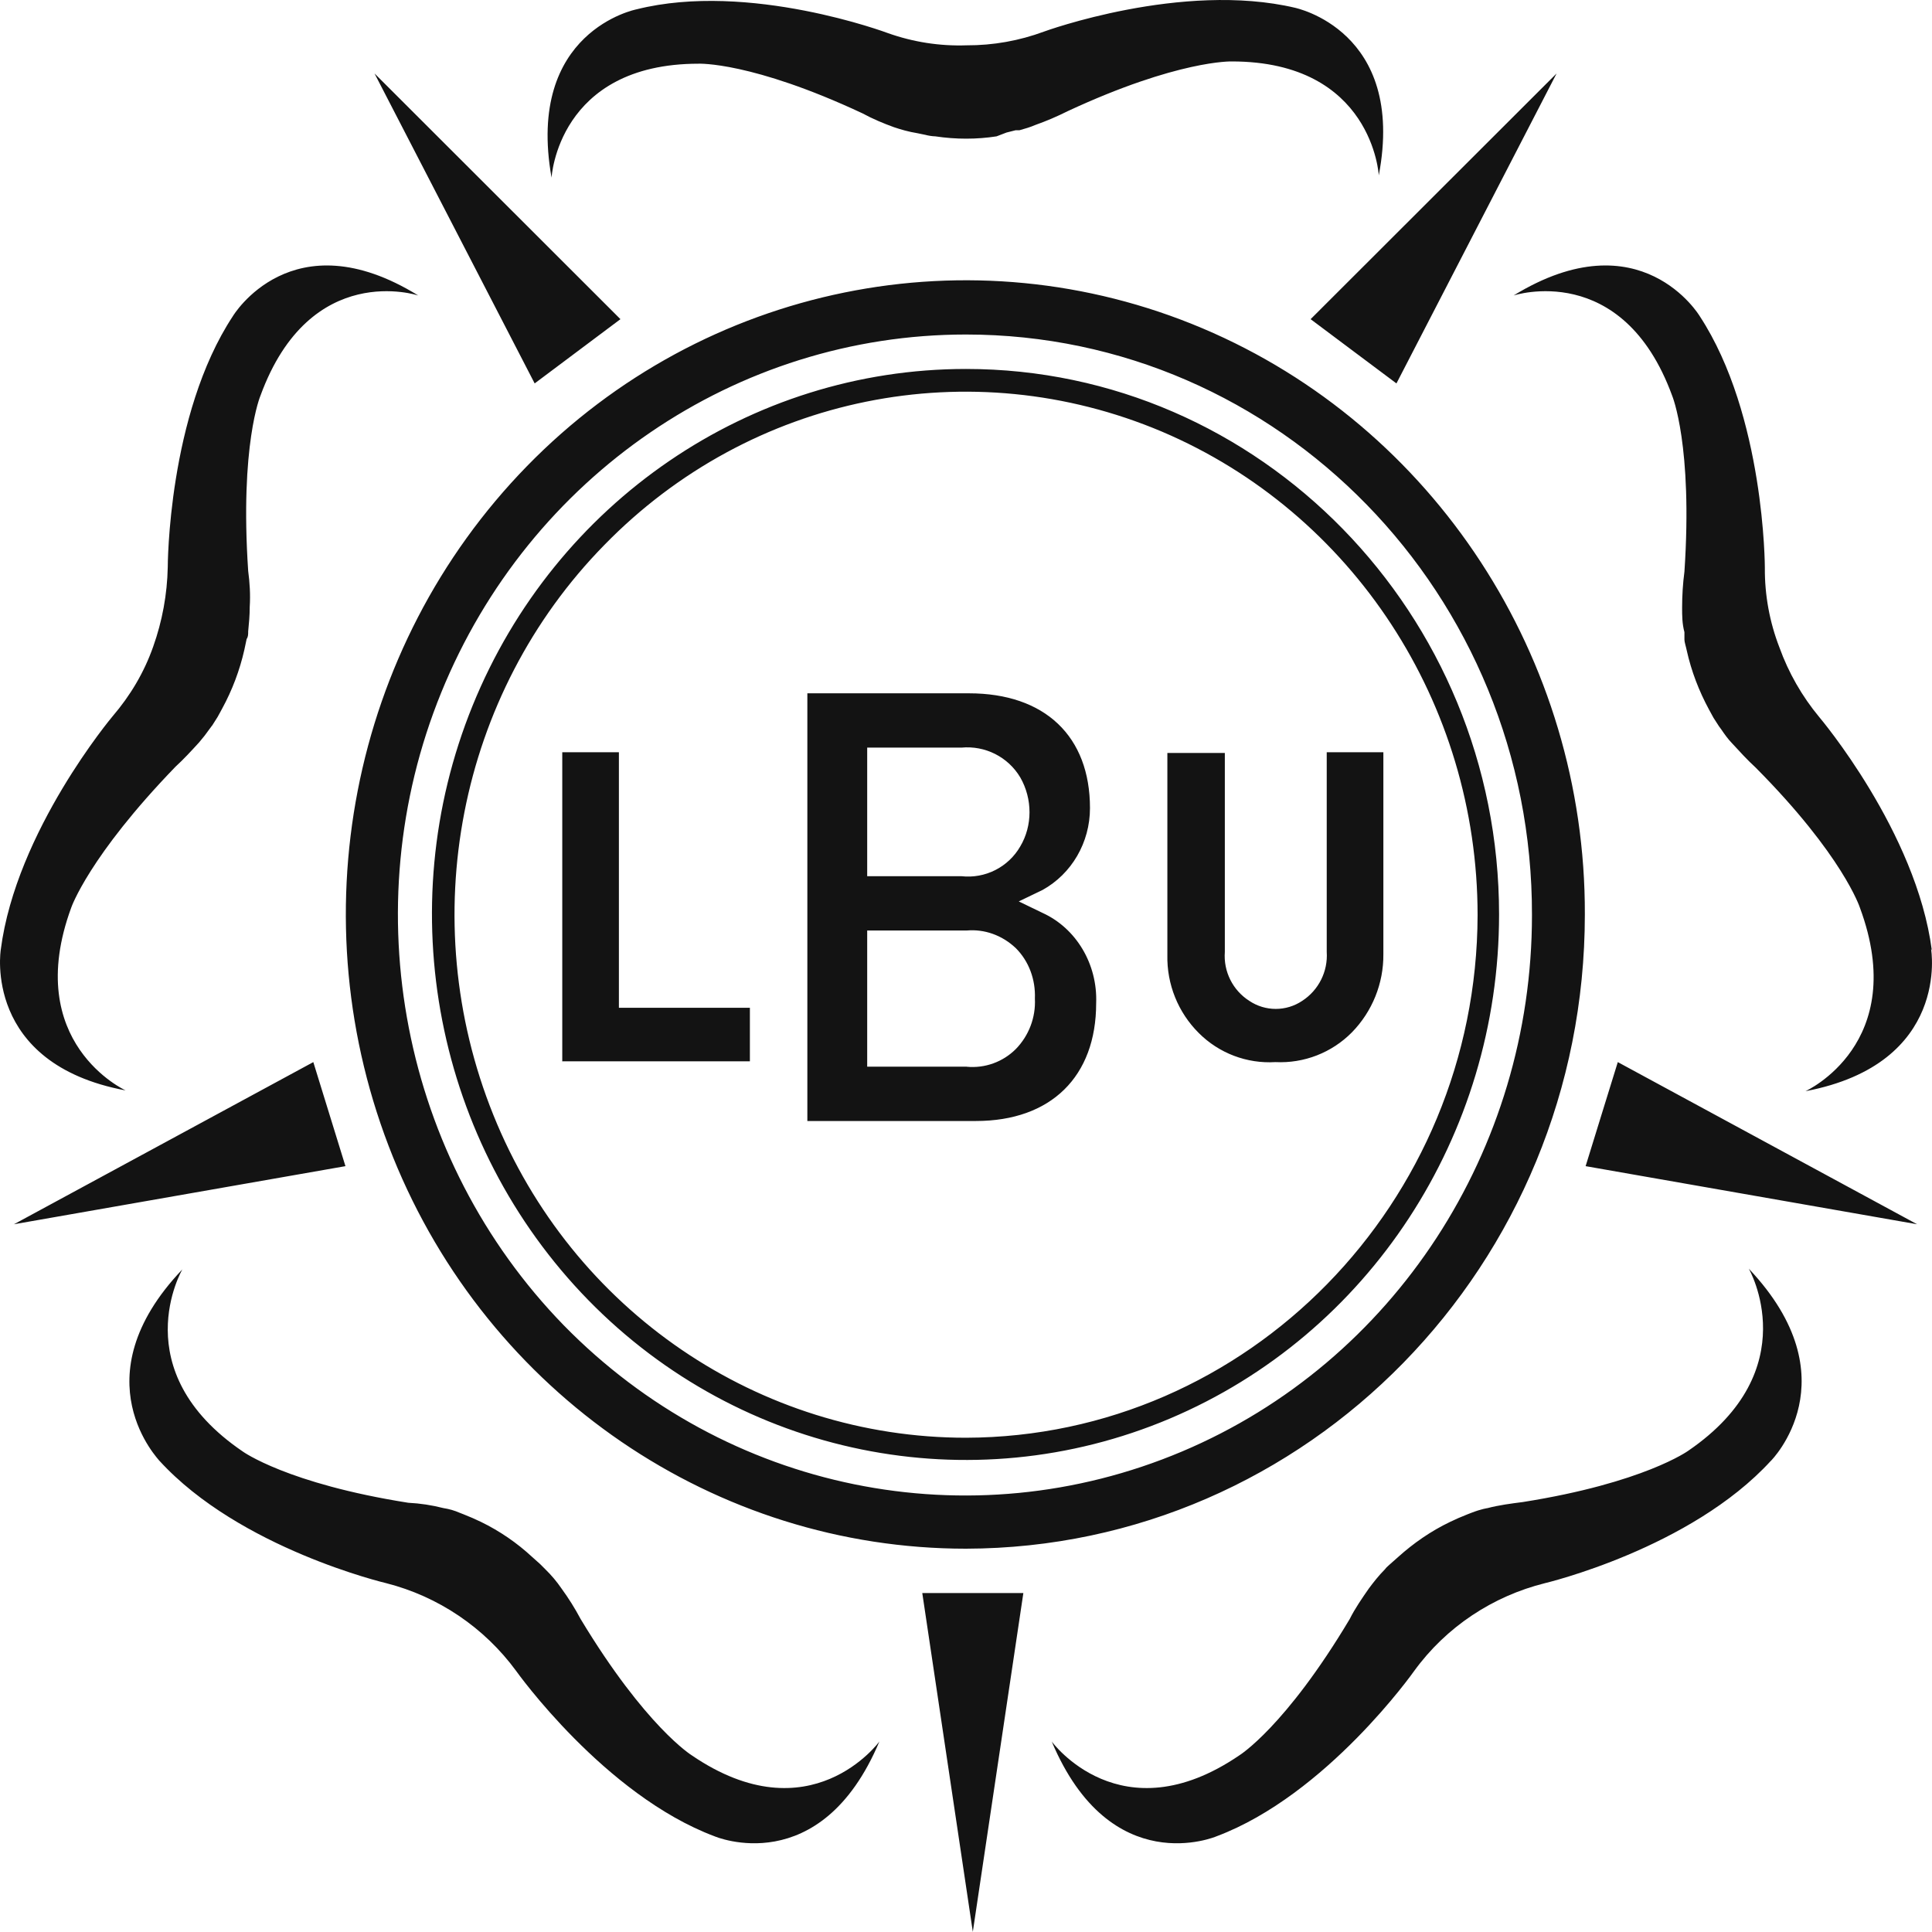
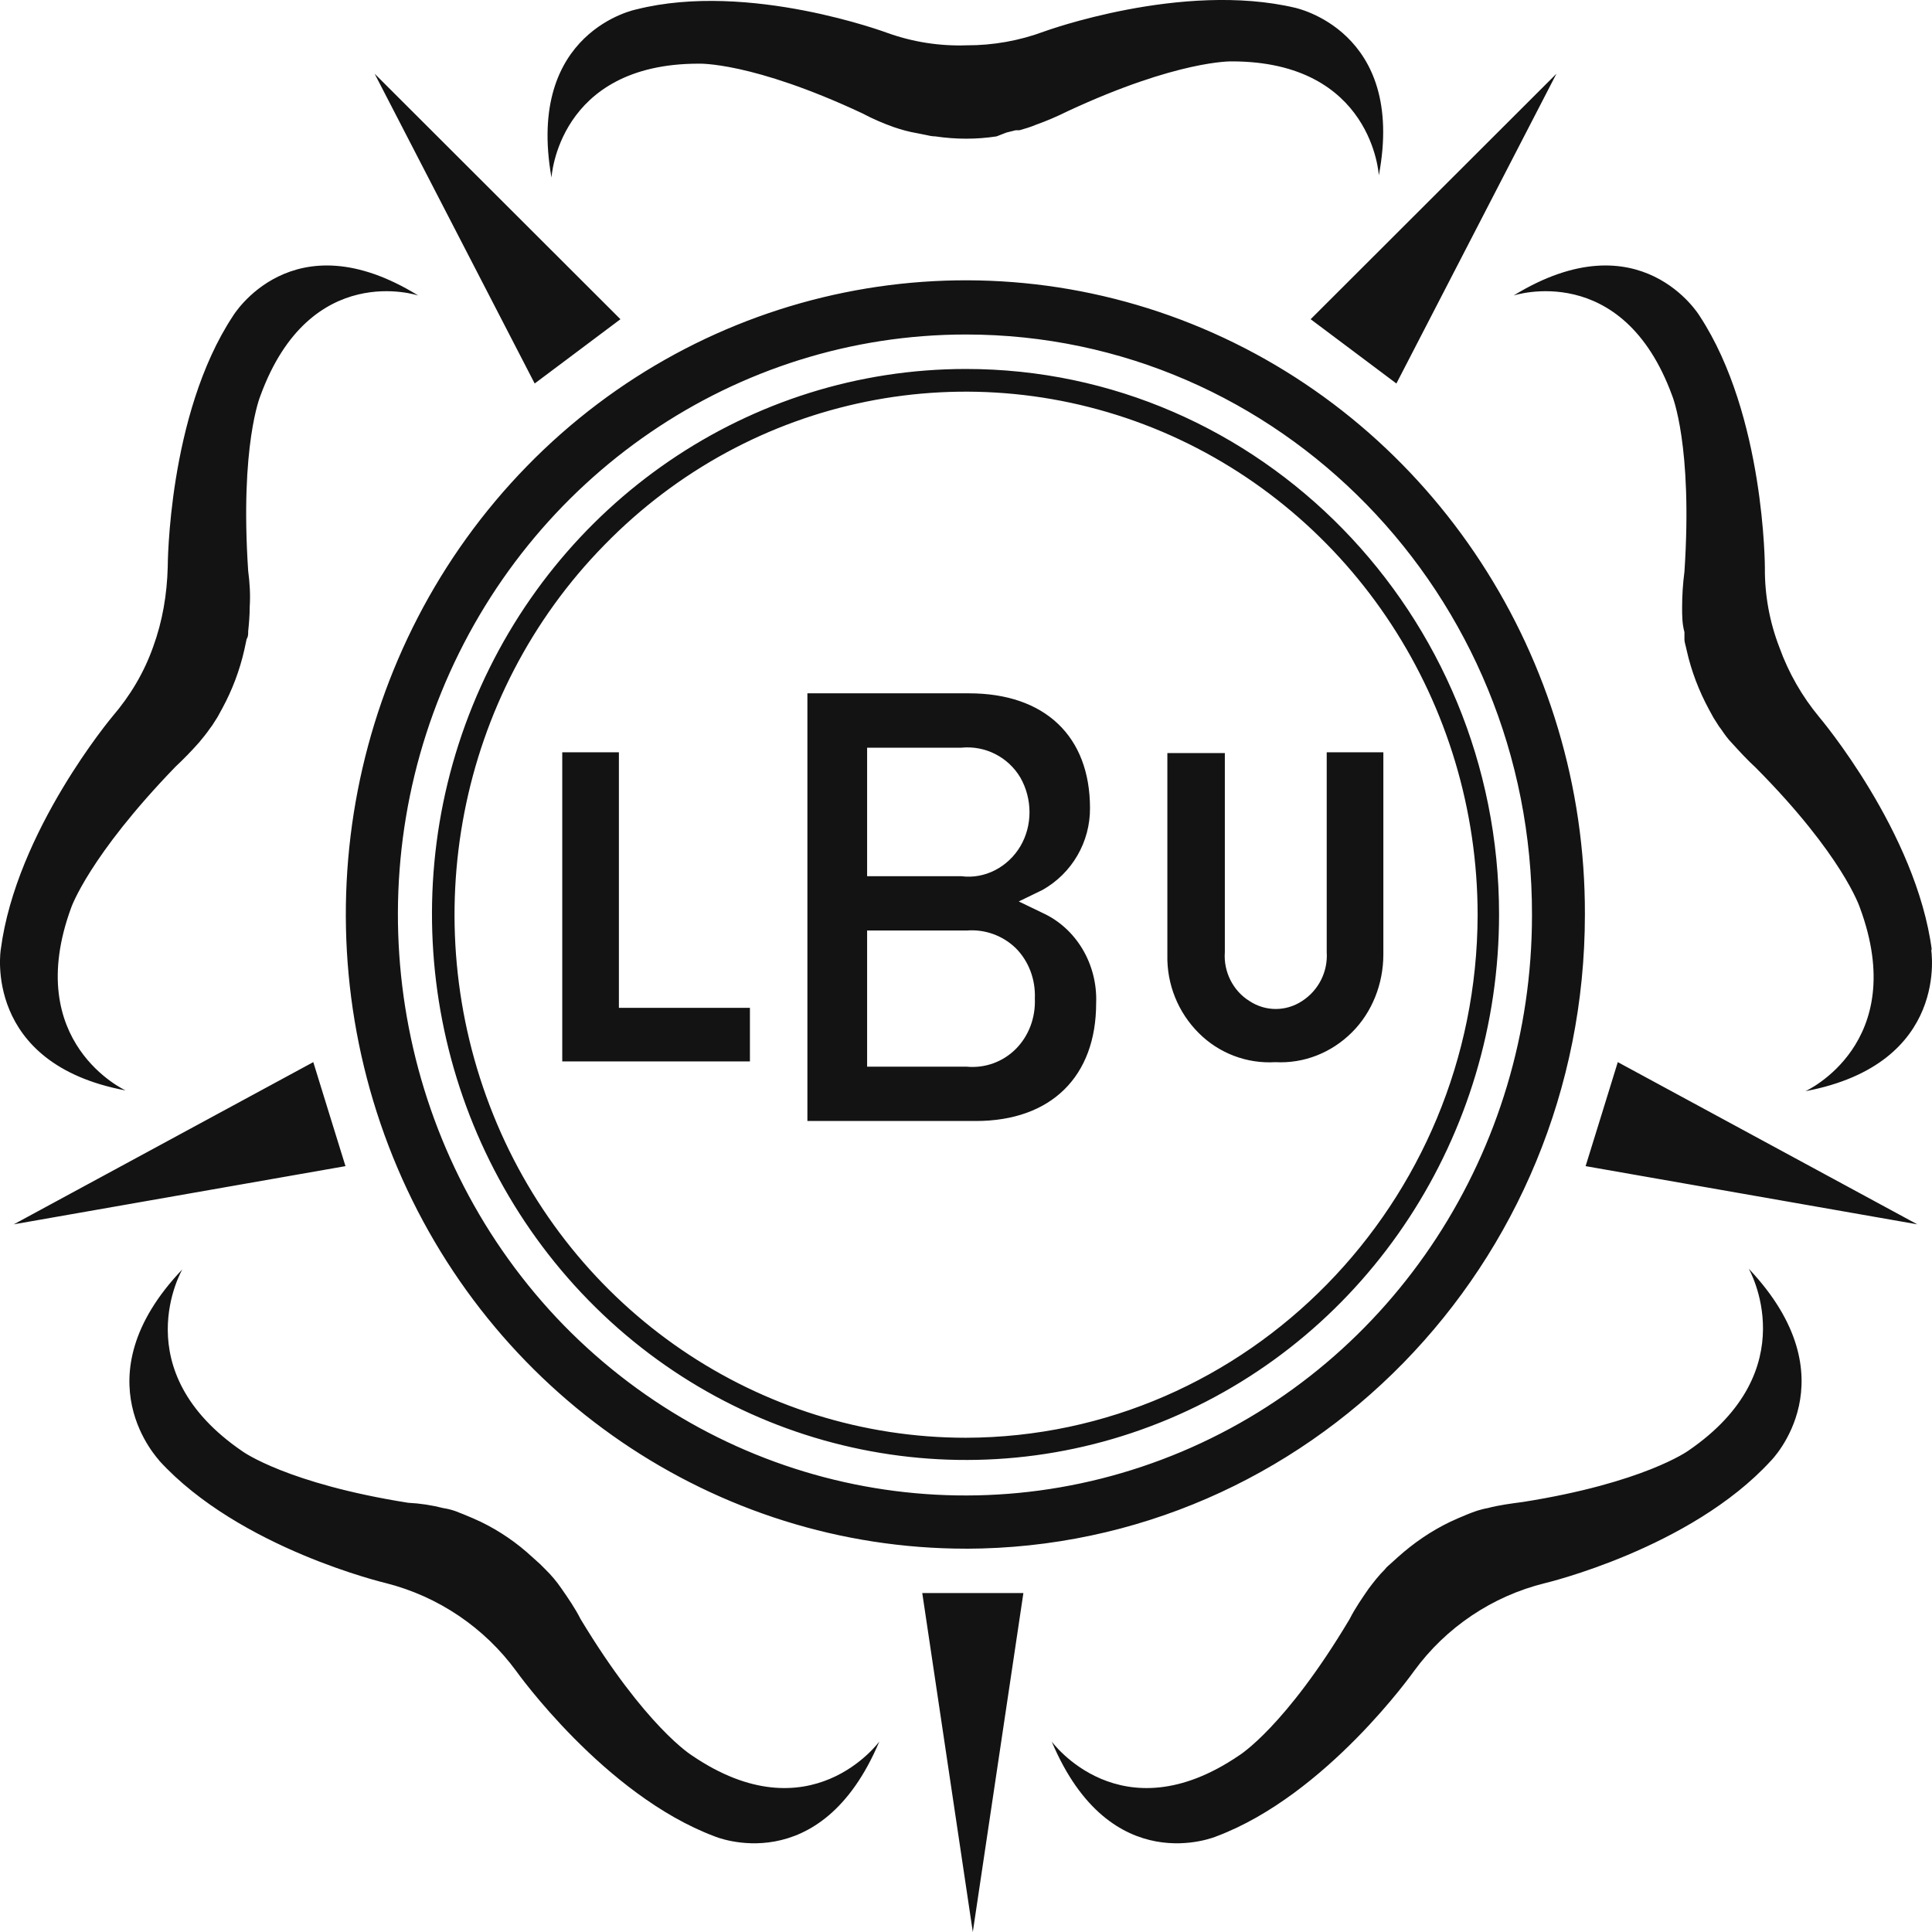
- <svg xmlns="http://www.w3.org/2000/svg" width="35" height="35" fill="none">
-   <path fill="#131313" d="M17.512 19.324H15.71v-2.467h1.803c.32-.028.639.083.889.319.236.236.36.568.346.915a1.22 1.22 0 0 1-.346.914 1.11 1.11 0 0 1-.889.32Zm-1.803-5.78h1.706c.43-.041.847.167 1.069.541.222.388.222.873 0 1.247a1.091 1.091 0 0 1-1.069.541H15.71v-2.328Zm3.177 2.994-.43-.208.43-.207c.528-.292.86-.86.86-1.484 0-1.302-.818-2.079-2.192-2.079h-2.928v7.748h3.053c1.36 0 2.179-.804 2.179-2.134.027-.707-.361-1.358-.972-1.636Zm-8.7 2.703v-5.613h1.026v4.629h2.373v.97h-3.4v.014Zm12.919 0a1.807 1.807 0 0 1-1.388-.527 1.933 1.933 0 0 1-.569-1.413v-3.66h1.041v3.604a.965.965 0 0 0 .444.887.86.86 0 0 0 .957 0 .98.98 0 0 0 .445-.887v-3.617h1.026v3.659a2 2 0 0 1-.569 1.414 1.82 1.82 0 0 1-1.387.54ZM17.499 6.684c-3.914 0-7.438 2.411-8.937 6.098-1.499 3.687-.666 7.942 2.095 10.77 2.762 2.827 6.925 3.672 10.533 2.148 3.608-1.525 5.967-5.128 5.967-9.134 0-5.447-4.33-9.882-9.658-9.882Zm0 19.362c-3.747 0-7.133-2.3-8.562-5.849-1.43-3.548-.639-7.623 2.012-10.325 2.65-2.717 6.633-3.52 10.102-2.052 3.455 1.47 5.717 4.92 5.717 8.76-.014 5.211-4.163 9.453-9.27 9.466Zm0-19.986c-4.163 0-7.91 2.564-9.506 6.487-1.596 3.922-.708 8.454 2.22 11.462 2.942 3.008 7.355 3.909 11.199 2.287 3.844-1.622 6.341-5.461 6.341-9.716.014-5.807-4.579-10.52-10.254-10.52Zm0 21.996c-4.538 0-8.646-2.8-10.38-7.096-1.735-4.297-.777-9.231 2.428-12.516 3.206-3.285 8.049-4.269 12.24-2.495 4.19 1.774 6.938 5.974 6.924 10.617 0 6.348-5.023 11.476-11.212 11.49ZM23.466.142c-2.054-.485-4.552.43-4.552.43a3.98 3.98 0 0 1-1.402.249 3.86 3.86 0 0 1-1.429-.222s-2.511-.942-4.551-.43c0 0-2.013.389-1.54 3.05 0 0 .11-2.065 2.664-2.065 0 0 .957-.042 2.97.9.18.098.374.18.568.25.125.042.264.083.43.11l.14.029a.814.814 0 0 0 .18.027c.374.056.749.056 1.11 0l.18-.069.167-.042h.069c.097-.027.194-.055.291-.097.195-.069.389-.152.583-.249 1.998-.929 2.97-.9 2.97-.9 2.553 0 2.664 2.064 2.664 2.064.5-2.633-1.526-3.035-1.512-3.035ZM.014 17.204c.277-2.149 2.026-4.228 2.026-4.228.32-.374.569-.79.735-1.261a4.57 4.57 0 0 0 .264-1.441s0-2.759 1.18-4.547c0 0 1.068-1.787 3.358-.374 0 0-1.957-.651-2.859 1.816 0 0-.375.887-.222 3.174.028.208.042.43.028.651 0 .153-.014.305-.028.444 0 .055 0 .097-.028.138l-.041.194a4.128 4.128 0 0 1-.403 1.068c-.027.055-.055.097-.083.152l-.097.153c-.014.013-.028.041-.042.055a3.045 3.045 0 0 1-.194.25c-.139.152-.278.304-.43.443-1.568 1.622-1.887 2.55-1.887 2.55-.902 2.454.985 3.313.985 3.313-2.595-.485-2.262-2.55-2.262-2.55Zm34.983.014c-.277-2.149-2.04-4.228-2.04-4.228a4.208 4.208 0 0 1-.721-1.261 3.905 3.905 0 0 1-.264-1.442s0-2.758-1.18-4.56c0 0-1.068-1.787-3.372-.374 0 0 1.971-.651 2.873 1.816 0 0 .375.9.222 3.188-.028.208-.042.43-.042.651 0 .139 0 .291.042.444v.138c0 .042.028.125.042.194.083.375.222.735.402 1.068l.083.152.098.152.041.056c.056.083.125.18.194.25.14.152.278.304.43.443 1.583 1.594 1.888 2.536 1.888 2.536.916 2.467-.985 3.327-.985 3.327 2.636-.5 2.275-2.578 2.275-2.578l.014.027Zm-32.11 9.244c1.456 1.594 4.107 2.218 4.107 2.218a4.21 4.21 0 0 1 2.359 1.594s1.596 2.245 3.594 2.993c0 0 1.915.818 2.984-1.718 0 0-1.25 1.718-3.4.25 0 0-.833-.514-2.012-2.468a4.622 4.622 0 0 0-.347-.554 2.276 2.276 0 0 0-.292-.347l-.097-.097-.139-.124a3.824 3.824 0 0 0-.93-.638l-.152-.07-.167-.069-.069-.027a1.154 1.154 0 0 0-.291-.084 3.224 3.224 0 0 0-.639-.097c-2.192-.346-2.997-.928-2.997-.928-2.165-1.47-1.096-3.299-1.096-3.299-1.888 1.982-.403 3.465-.417 3.465Zm29.196 0c-1.457 1.594-4.093 2.218-4.093 2.218-.944.235-1.79.79-2.373 1.594 0 0-1.582 2.245-3.58 2.993 0 0-1.916.818-2.984-1.718 0 0 1.249 1.718 3.4.25 0 0 .832-.514 1.998-2.468.097-.194.222-.374.347-.554.083-.111.18-.236.291-.347.028-.041.07-.069.097-.097l.14-.124c.277-.25.596-.472.943-.638l.152-.07.167-.069.07-.027c.18-.07.29-.084.29-.084.209-.055.43-.083.639-.11 2.193-.347 2.997-.929 2.997-.929 2.151-1.47 1.097-3.299 1.097-3.299 1.887 1.996.402 3.48.402 3.48ZM17.623 35l.916-6.14h-1.831l.916 6.14Zm17.11-12.82-5.425-2.939-.292.943-.291.942 6.009 1.053Zm-34.483 0 5.426-2.939.291.943.291.942L.25 22.179ZM28.198 1.333l-2.9 5.613-.778-.582-.777-.582 4.455-4.45Zm-21.412 0 2.9 5.613.777-.582.777-.582-4.454-4.45Z" />
+ <svg xmlns="http://www.w3.org/2000/svg" width="44" height="44" fill="none">
+   <path d="M22.016 24.293h-2.268v-3.101h2.268a1.44 1.44 0 0 1 1.116.4c.297.297.454.715.436 1.15.018.436-.14.854-.436 1.15a1.395 1.395 0 0 1-1.116.401Zm-2.268-7.265h2.146a1.402 1.402 0 0 1 1.343.679c.279.488.279 1.098 0 1.568-.28.47-.803.75-1.343.68h-2.146v-2.927Zm3.995 3.763-.541-.261.54-.262a2.124 2.124 0 0 0 1.082-1.864c0-1.638-1.029-2.614-2.756-2.614h-3.68v9.74h3.837c1.71 0 2.739-1.01 2.739-2.683.035-.889-.454-1.707-1.221-2.056ZM12.805 24.19v-7.057h1.29v5.82h2.984v1.22h-4.274v.017Zm16.241 0a2.272 2.272 0 0 1-1.744-.662 2.43 2.43 0 0 1-.716-1.778v-4.6h1.309v4.53c-.035.454.192.89.558 1.116.366.244.837.244 1.204 0a1.23 1.23 0 0 0 .558-1.115v-4.548h1.29v4.6c0 .68-.26 1.324-.714 1.777-.471.47-1.1.715-1.745.68ZM21.998 8.403c-4.92 0-9.35 3.031-11.234 7.666-1.884 4.635-.838 9.984 2.634 13.539 3.471 3.554 8.705 4.617 13.24 2.7 4.536-1.916 7.502-6.447 7.502-11.482 0-6.848-5.443-12.423-12.142-12.423Zm0 24.341c-4.71 0-8.967-2.892-10.763-7.353-1.797-4.46-.803-9.583 2.53-12.98 3.331-3.416 8.338-4.427 12.7-2.58 4.343 1.847 7.187 6.186 7.187 11.012-.018 6.552-5.234 11.884-11.654 11.901Zm0-25.126c-5.233 0-9.943 3.224-11.95 8.155-2.006 4.93-.89 10.629 2.792 14.41 3.698 3.78 9.245 4.913 14.078 2.875 4.832-2.039 7.972-6.866 7.972-12.215.018-7.3-5.757-13.225-12.892-13.225Zm0 27.652c-5.704 0-10.868-3.52-13.049-8.92-2.18-5.402-.977-11.605 3.053-15.735C16.032 6.485 22.12 5.25 27.39 7.48c5.268 2.23 8.722 7.51 8.705 13.347 0 7.98-6.315 14.427-14.096 14.444ZM29.5.178c-2.582-.61-5.722.54-5.722.54a5.006 5.006 0 0 1-1.762.314 4.852 4.852 0 0 1-1.797-.279S17.06-.432 14.497.213c0 0-2.53.488-1.937 3.833 0 0 .14-2.596 3.35-2.596 0 0 1.204-.052 3.733 1.133.227.122.471.226.715.313.157.053.332.105.541.14l.175.035c.07.017.157.035.226.035.471.07.942.07 1.396 0l.227-.088.21-.052h.086c.122-.035.245-.07.367-.122.244-.087.488-.191.733-.313 2.512-1.168 3.733-1.133 3.733-1.133 3.21 0 3.35 2.596 3.35 2.596C32.028.684 29.481.178 29.5.178ZM.017 21.628c.35-2.701 2.547-5.315 2.547-5.315.402-.47.716-.993.925-1.585.21-.575.314-1.185.331-1.813 0 0 0-3.467 1.483-5.715 0 0 1.344-2.247 4.222-.47 0 0-2.46-.82-3.594 2.282 0 0-.47 1.115-.279 3.99.035.262.053.54.035.82 0 .191-.017.383-.035.557 0 .07 0 .122-.035.174l-.052.244a5.19 5.19 0 0 1-.506 1.342c-.035.07-.07.122-.105.192l-.122.191c-.017.018-.035.052-.052.07-.07.104-.157.209-.244.314a8.167 8.167 0 0 1-.541.557c-1.971 2.039-2.373 3.206-2.373 3.206-1.134 3.084 1.239 4.165 1.239 4.165-3.262-.61-2.844-3.207-2.844-3.207Zm43.98.017c-.35-2.7-2.565-5.314-2.565-5.314a5.289 5.289 0 0 1-.907-1.586 4.909 4.909 0 0 1-.331-1.812s0-3.468-1.483-5.733c0 0-1.344-2.247-4.24-.47 0 0 2.478-.82 3.612 2.282 0 0 .47 1.133.279 4.008a6.27 6.27 0 0 0-.053.819c0 .174 0 .366.053.557v.175c0 .052.035.156.052.244.105.47.28.923.506 1.341l.105.192.122.192.052.07c.07.104.157.226.244.313.175.192.35.383.541.558 1.989 2.003 2.373 3.188 2.373 3.188 1.151 3.102-1.239 4.182-1.239 4.182 3.315-.627 2.861-3.241 2.861-3.241l.017.035ZM3.628 33.267c1.831 2.003 5.163 2.788 5.163 2.788a5.292 5.292 0 0 1 2.966 2.003s2.006 2.823 4.518 3.764c0 0 2.408 1.028 3.751-2.16 0 0-1.57 2.16-4.274.313 0 0-1.047-.645-2.53-3.102-.122-.243-.279-.47-.436-.696a2.856 2.856 0 0 0-.366-.436l-.122-.122-.175-.157a4.808 4.808 0 0 0-1.168-.801l-.192-.087-.21-.088-.087-.034a1.452 1.452 0 0 0-.366-.105 4.052 4.052 0 0 0-.803-.122c-2.756-.436-3.768-1.167-3.768-1.167C2.81 31.21 4.152 28.91 4.152 28.91c-2.373 2.491-.506 4.356-.523 4.356Zm36.704 0c-1.832 2.003-5.146 2.788-5.146 2.788a5.247 5.247 0 0 0-2.983 2.003s-1.99 2.823-4.501 3.764c0 0-2.408 1.028-3.75-2.16 0 0 1.57 2.16 4.273.313 0 0 1.047-.645 2.512-3.102.122-.243.28-.47.436-.696.105-.14.227-.297.367-.436.035-.052.087-.087.122-.122l.174-.157c.35-.314.75-.592 1.186-.801l.192-.087.21-.088.087-.034c.227-.087.366-.105.366-.105.262-.07.541-.105.803-.14 2.756-.435 3.768-1.167 3.768-1.167 2.704-1.847 1.378-4.147 1.378-4.147 2.373 2.51.506 4.374.506 4.374ZM22.155 44l1.152-7.719h-2.303L22.155 44Zm21.51-16.117-6.821-3.694-.366 1.185-.367 1.184 7.554 1.325Zm-43.351 0 6.821-3.694.366 1.185.367 1.184-7.554 1.325ZM35.448 1.677l-3.646 7.057-.976-.732-.977-.732 5.6-5.593Zm-26.917 0 3.646 7.057.977-.732.976-.732-5.6-5.593Z" fill="#131313" />
</svg>
